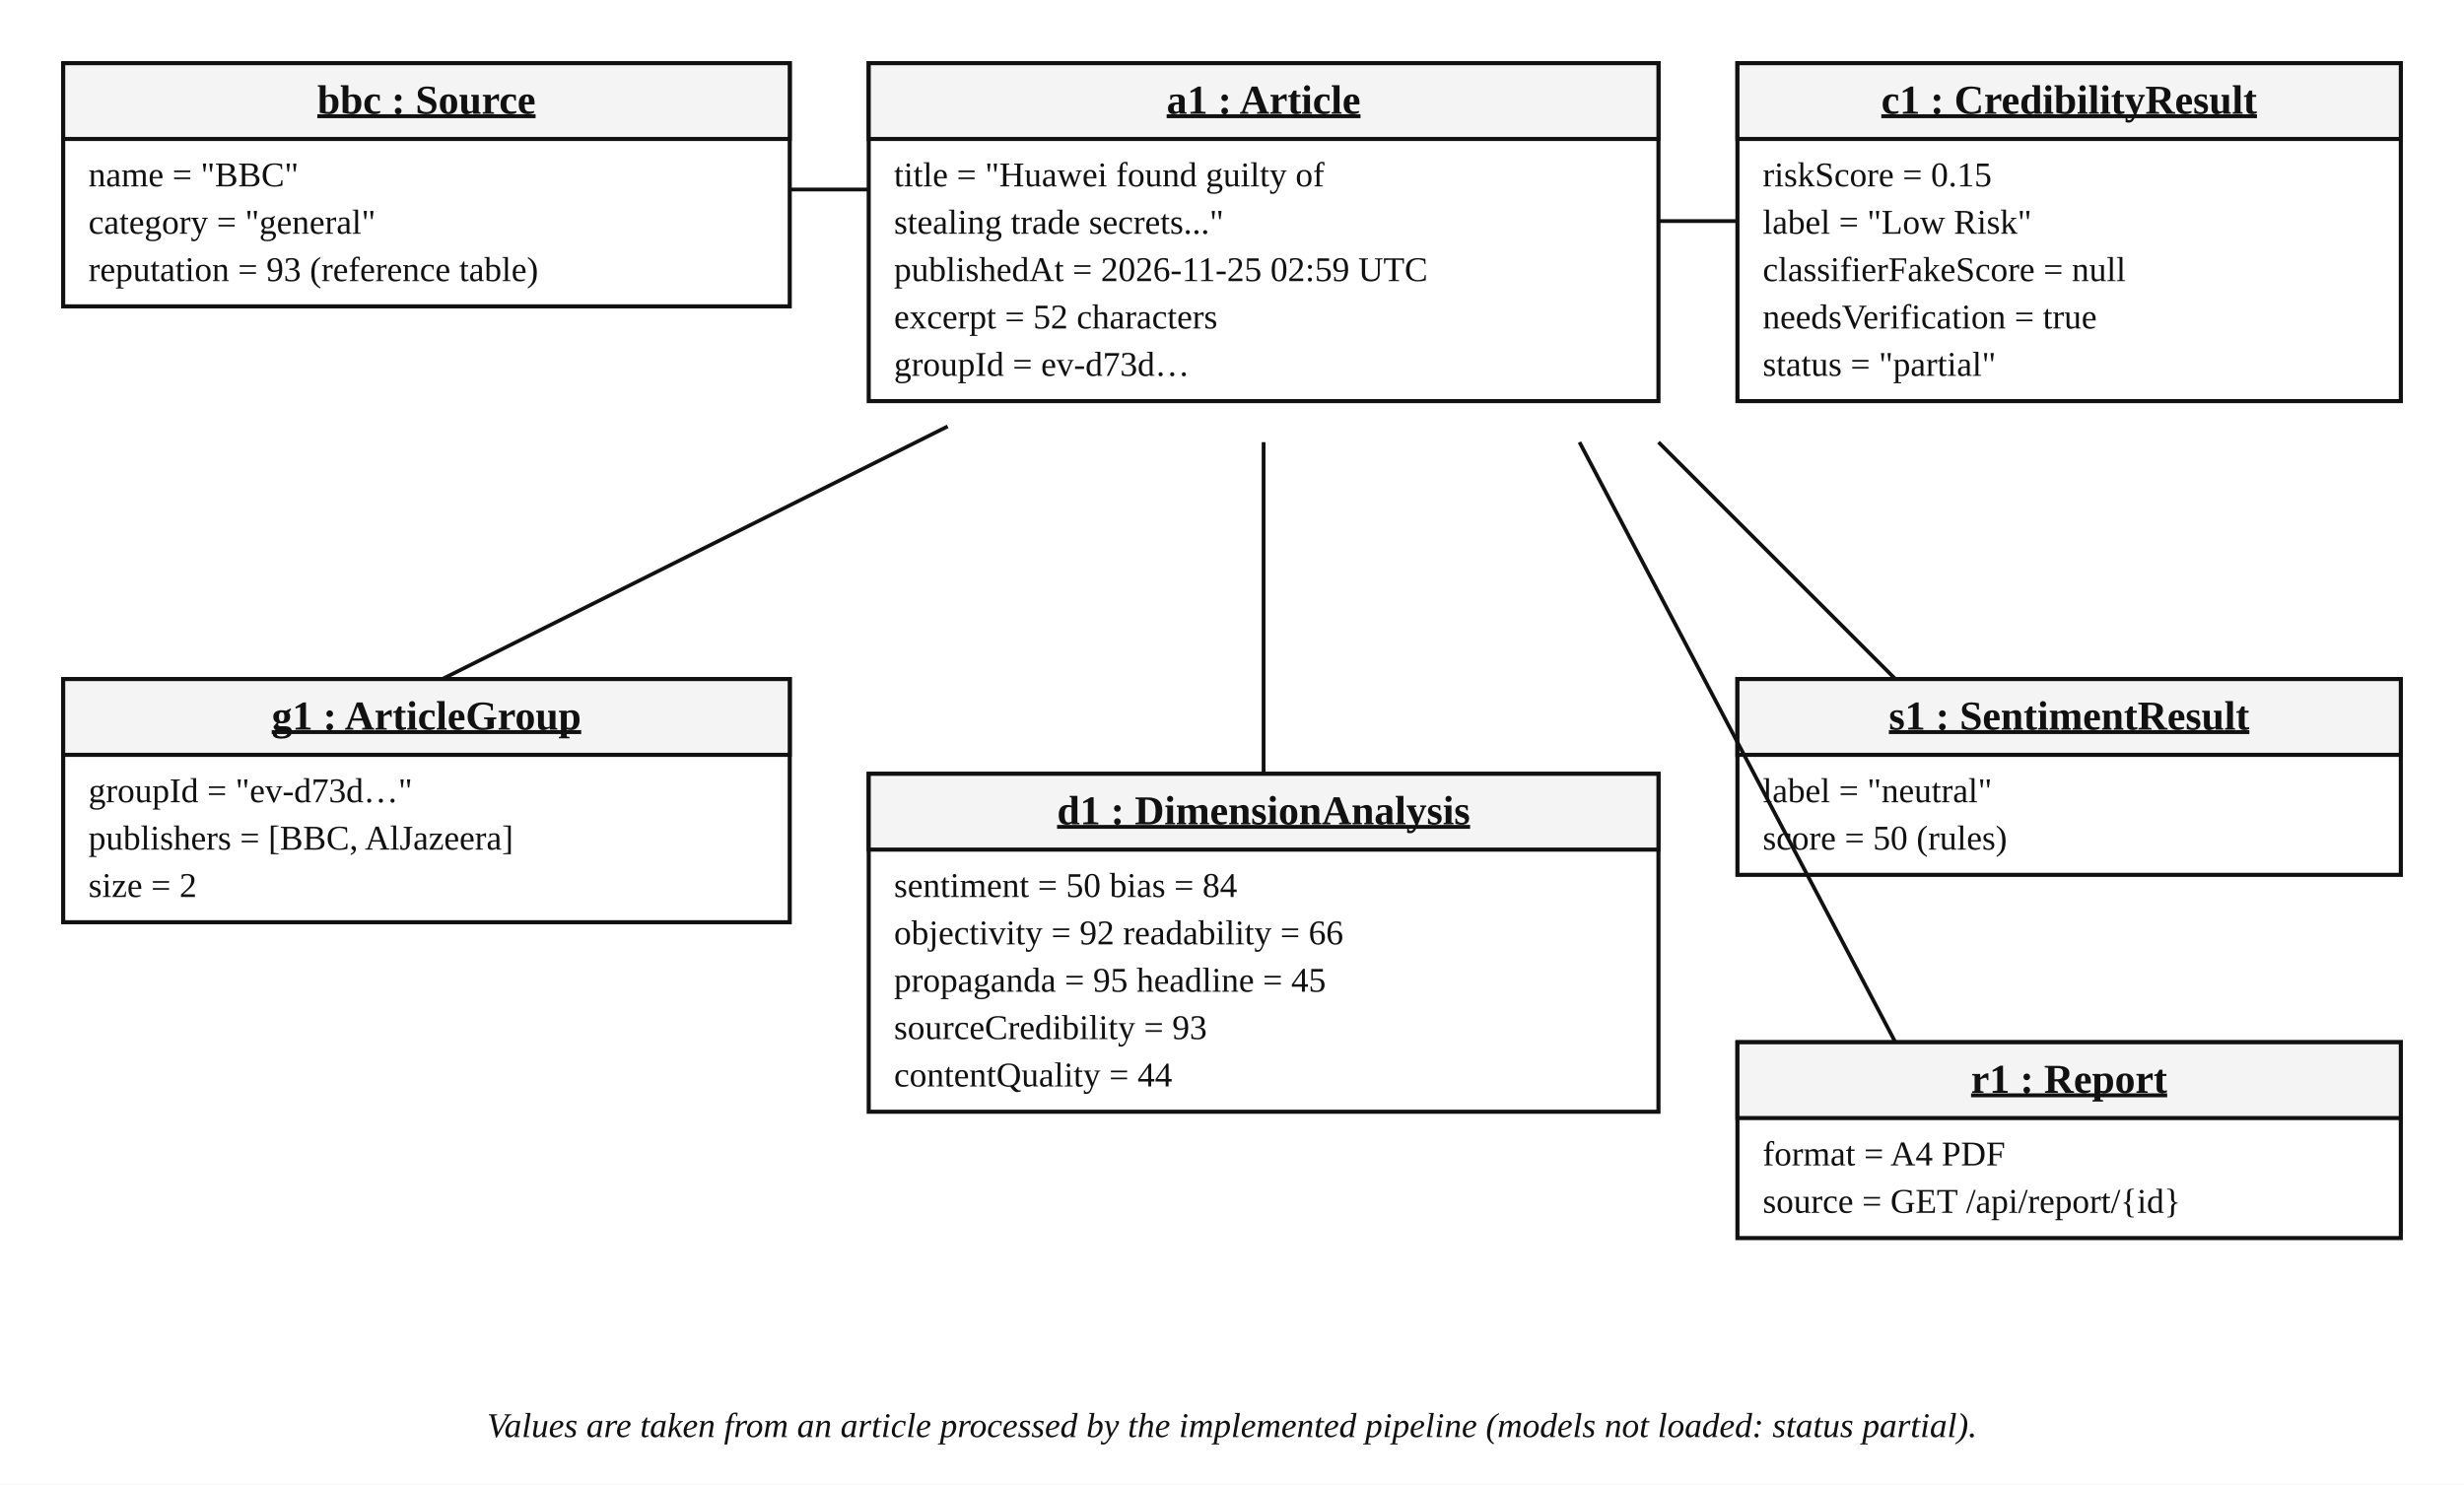
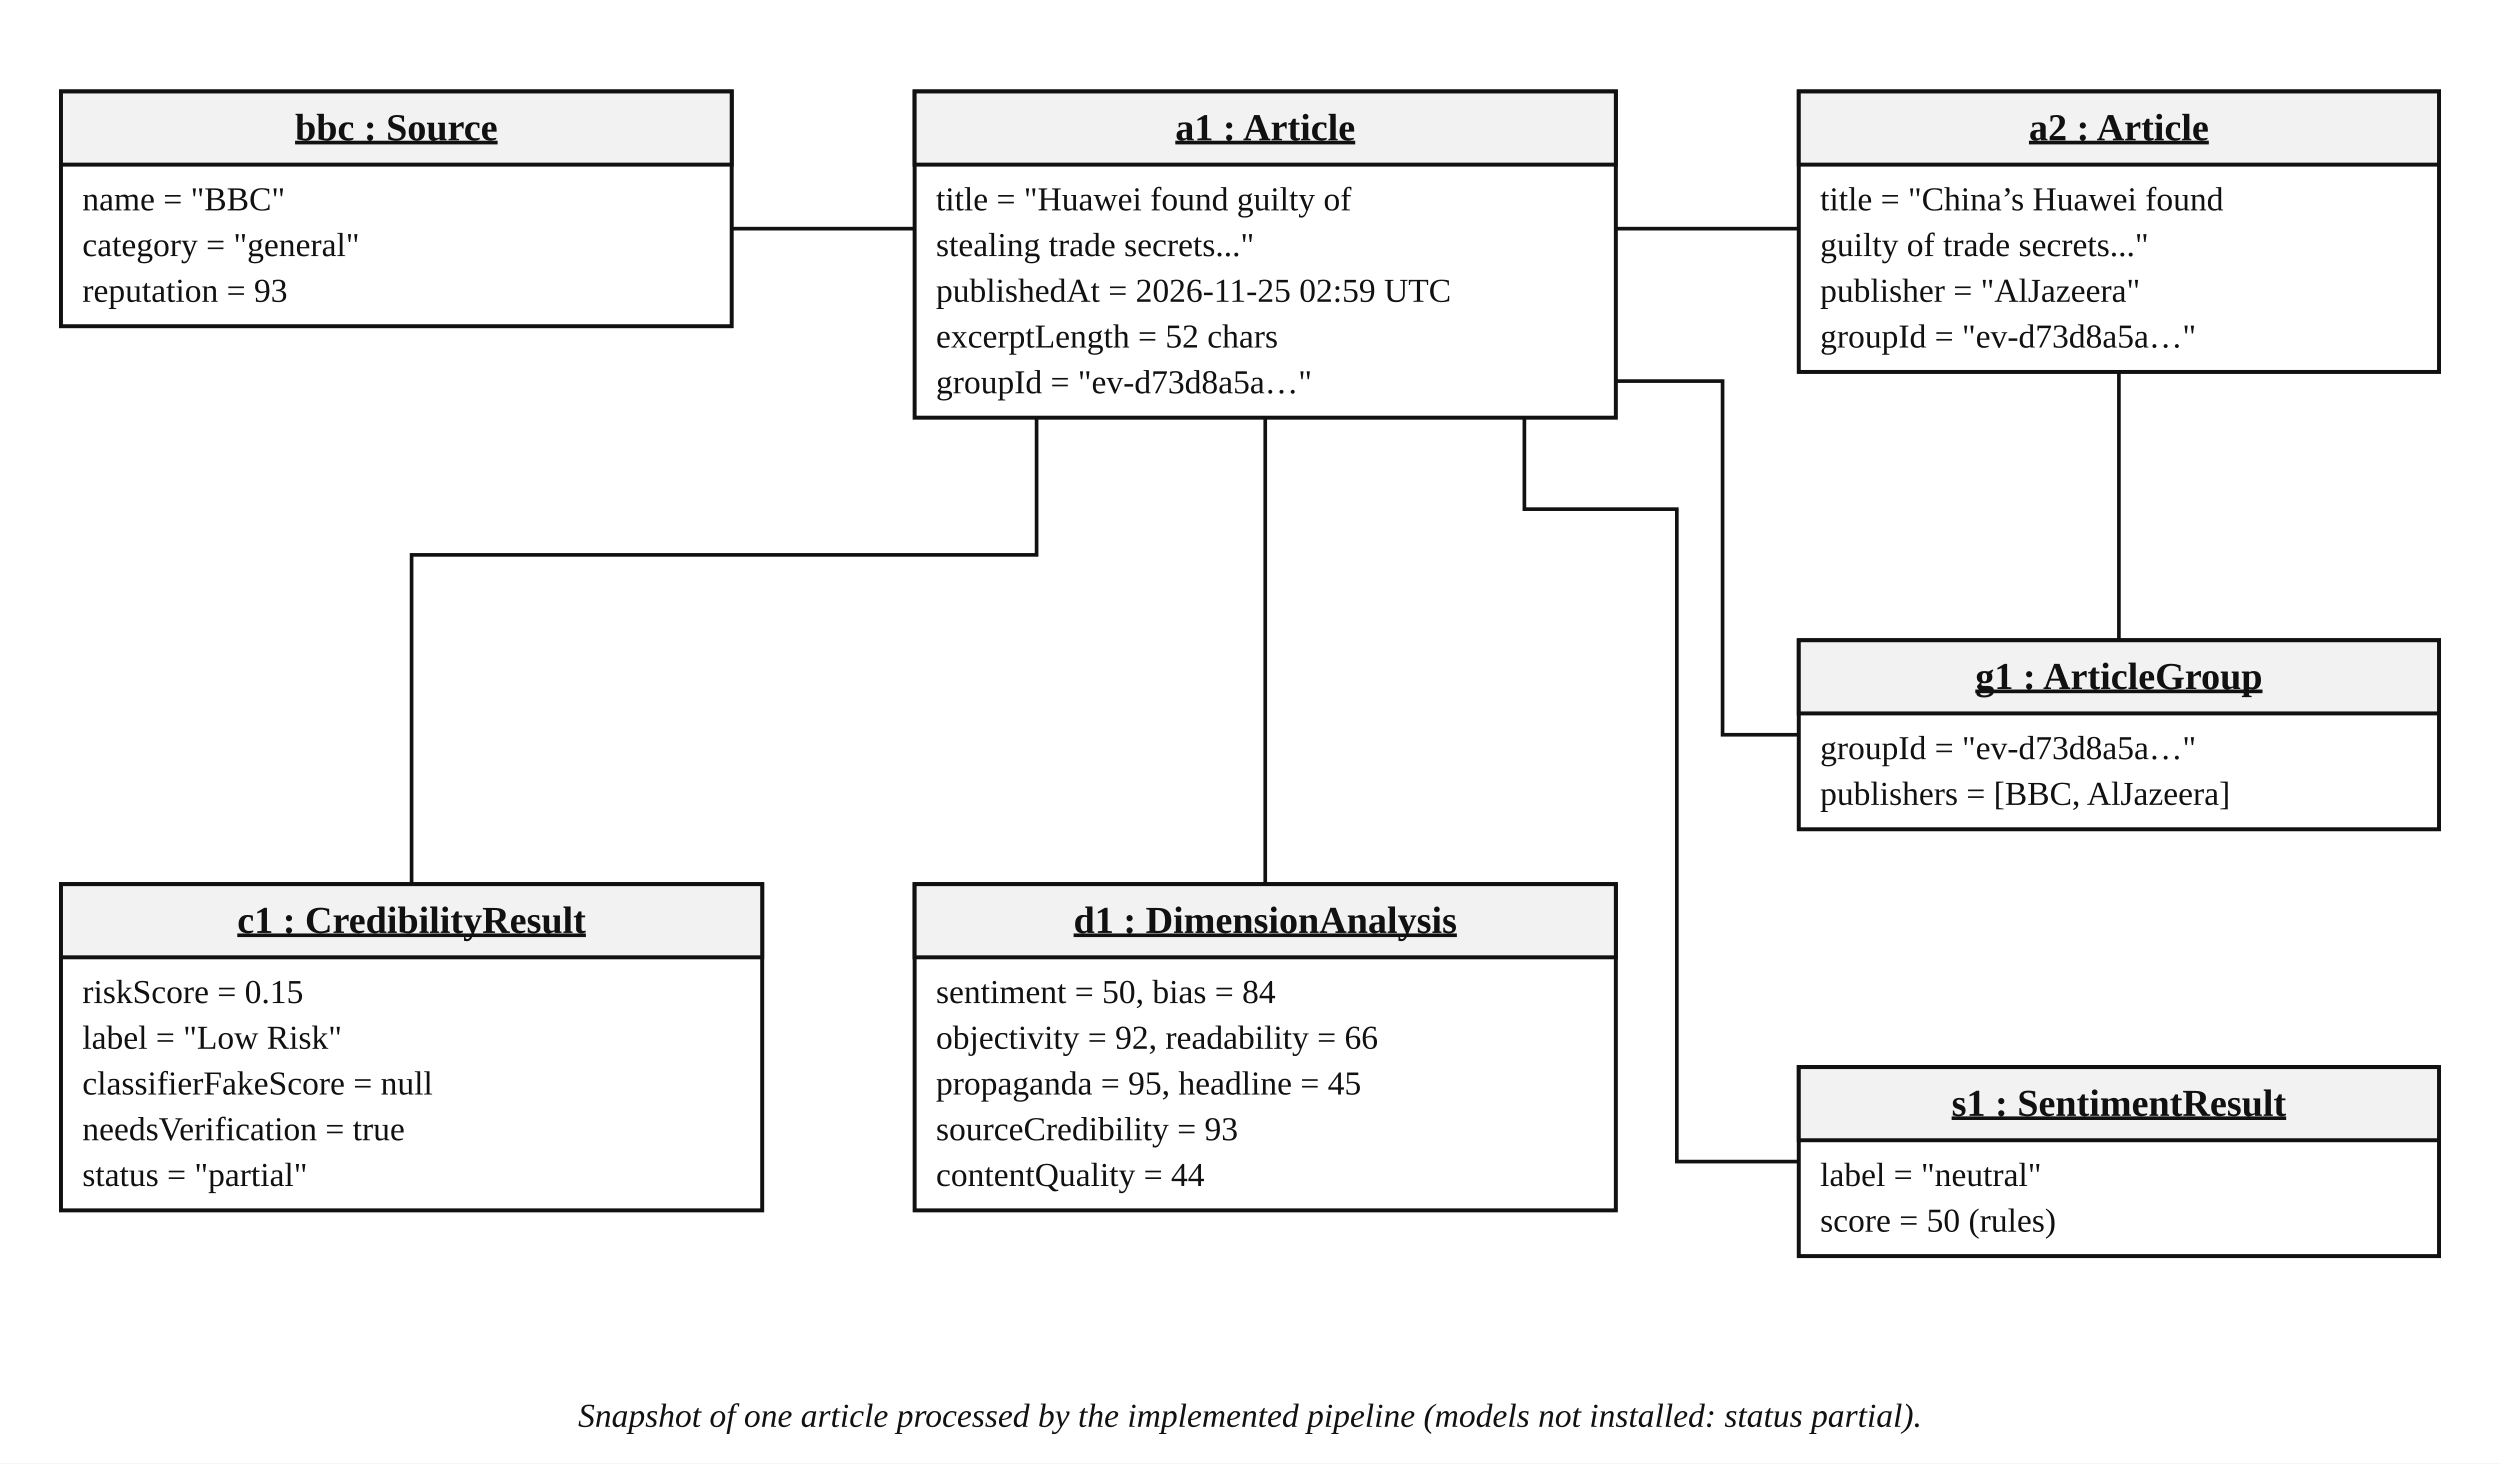
- <svg xmlns="http://www.w3.org/2000/svg" viewBox="0 0 780 470" width="780" height="470">
+ <svg xmlns="http://www.w3.org/2000/svg" viewBox="0 0 820 480" width="820" height="480">
  <defs>
-     <marker id="open" viewBox="0 0 10 10" refX="9" refY="5" markerWidth="8" markerHeight="8" orient="auto-start-reverse">
-       <path d="M0,0 L10,5 L0,10" fill="none" stroke="#111" stroke-width="1.4" />
+     <marker id="open" viewBox="0 0 10 10" refX="10" refY="5" markerWidth="9" markerHeight="9" orient="auto-start-reverse">
+       <path d="M0,0 L10,5 L0,10" fill="none" stroke="#111" stroke-width="1.3" />
    </marker>
-     <marker id="solid" viewBox="0 0 10 10" refX="9" refY="5" markerWidth="8" markerHeight="8" orient="auto-start-reverse">
+     <marker id="solid" viewBox="0 0 10 10" refX="10" refY="5" markerWidth="8" markerHeight="8" orient="auto-start-reverse">
      <path d="M0,0 L10,5 L0,10 z" fill="#111" />
    </marker>
-     <marker id="tri" viewBox="0 0 10 10" refX="9" refY="5" markerWidth="11" markerHeight="11" orient="auto-start-reverse">
-       <path d="M0,0 L10,5 L0,10 z" fill="white" stroke="#111" />
+     <marker id="diamond" viewBox="0 0 16 10" refX="16" refY="5" markerWidth="16" markerHeight="10" markerUnits="userSpaceOnUse" orient="auto-start-reverse">
+       <path d="M0,5 L8,0 L16,5 L8,10 z" fill="#111" />
    </marker>
  </defs>
  <rect width="100%" height="100%" fill="white" />
-   <rect x="20" y="20" width="230" height="77" rx="0" fill="white" stroke="#111" stroke-width="1.3" />
-   <rect x="20" y="20" width="230" height="24" rx="0" fill="#f4f4f4" stroke="#111" stroke-width="1.3" />
-   <text x="135.0" y="36" font-size="13" text-anchor="middle" font-weight="bold" font-style="normal" text-decoration="underline" font-family="Times New Roman, serif" fill="#111">bbc : Source</text>
-   <text x="28" y="59" font-size="11" text-anchor="start" font-weight="normal" font-style="normal" font-family="Times New Roman, serif" fill="#111">name = "BBC"</text>
-   <text x="28" y="74" font-size="11" text-anchor="start" font-weight="normal" font-style="normal" font-family="Times New Roman, serif" fill="#111">category = "general"</text>
-   <text x="28" y="89" font-size="11" text-anchor="start" font-weight="normal" font-style="normal" font-family="Times New Roman, serif" fill="#111">reputation = 93 (reference table)</text>
-   <rect x="275" y="20" width="250" height="107" rx="0" fill="white" stroke="#111" stroke-width="1.3" />
-   <rect x="275" y="20" width="250" height="24" rx="0" fill="#f4f4f4" stroke="#111" stroke-width="1.3" />
-   <text x="400.0" y="36" font-size="13" text-anchor="middle" font-weight="bold" font-style="normal" text-decoration="underline" font-family="Times New Roman, serif" fill="#111">a1 : Article</text>
-   <text x="283" y="59" font-size="11" text-anchor="start" font-weight="normal" font-style="normal" font-family="Times New Roman, serif" fill="#111">title = "Huawei found guilty of</text>
-   <text x="283" y="74" font-size="11" text-anchor="start" font-weight="normal" font-style="normal" font-family="Times New Roman, serif" fill="#111">   stealing trade secrets..."</text>
-   <text x="283" y="89" font-size="11" text-anchor="start" font-weight="normal" font-style="normal" font-family="Times New Roman, serif" fill="#111">publishedAt = 2026-11-25 02:59 UTC</text>
-   <text x="283" y="104" font-size="11" text-anchor="start" font-weight="normal" font-style="normal" font-family="Times New Roman, serif" fill="#111">excerpt = 52 characters</text>
-   <text x="283" y="119" font-size="11" text-anchor="start" font-weight="normal" font-style="normal" font-family="Times New Roman, serif" fill="#111">groupId = ev-d73d…</text>
-   <rect x="550" y="20" width="210" height="107" rx="0" fill="white" stroke="#111" stroke-width="1.3" />
-   <rect x="550" y="20" width="210" height="24" rx="0" fill="#f4f4f4" stroke="#111" stroke-width="1.3" />
-   <text x="655.0" y="36" font-size="13" text-anchor="middle" font-weight="bold" font-style="normal" text-decoration="underline" font-family="Times New Roman, serif" fill="#111">c1 : CredibilityResult</text>
-   <text x="558" y="59" font-size="11" text-anchor="start" font-weight="normal" font-style="normal" font-family="Times New Roman, serif" fill="#111">riskScore = 0.15</text>
-   <text x="558" y="74" font-size="11" text-anchor="start" font-weight="normal" font-style="normal" font-family="Times New Roman, serif" fill="#111">label = "Low Risk"</text>
-   <text x="558" y="89" font-size="11" text-anchor="start" font-weight="normal" font-style="normal" font-family="Times New Roman, serif" fill="#111">classifierFakeScore = null</text>
-   <text x="558" y="104" font-size="11" text-anchor="start" font-weight="normal" font-style="normal" font-family="Times New Roman, serif" fill="#111">needsVerification = true</text>
-   <text x="558" y="119" font-size="11" text-anchor="start" font-weight="normal" font-style="normal" font-family="Times New Roman, serif" fill="#111">status = "partial"</text>
-   <rect x="20" y="215" width="230" height="77" rx="0" fill="white" stroke="#111" stroke-width="1.3" />
-   <rect x="20" y="215" width="230" height="24" rx="0" fill="#f4f4f4" stroke="#111" stroke-width="1.3" />
-   <text x="135.0" y="231" font-size="13" text-anchor="middle" font-weight="bold" font-style="normal" text-decoration="underline" font-family="Times New Roman, serif" fill="#111">g1 : ArticleGroup</text>
-   <text x="28" y="254" font-size="11" text-anchor="start" font-weight="normal" font-style="normal" font-family="Times New Roman, serif" fill="#111">groupId = "ev-d73d…"</text>
-   <text x="28" y="269" font-size="11" text-anchor="start" font-weight="normal" font-style="normal" font-family="Times New Roman, serif" fill="#111">publishers = [BBC, AlJazeera]</text>
-   <text x="28" y="284" font-size="11" text-anchor="start" font-weight="normal" font-style="normal" font-family="Times New Roman, serif" fill="#111">size = 2</text>
-   <rect x="275" y="245" width="250" height="107" rx="0" fill="white" stroke="#111" stroke-width="1.3" />
-   <rect x="275" y="245" width="250" height="24" rx="0" fill="#f4f4f4" stroke="#111" stroke-width="1.3" />
-   <text x="400.0" y="261" font-size="13" text-anchor="middle" font-weight="bold" font-style="normal" text-decoration="underline" font-family="Times New Roman, serif" fill="#111">d1 : DimensionAnalysis</text>
-   <text x="283" y="284" font-size="11" text-anchor="start" font-weight="normal" font-style="normal" font-family="Times New Roman, serif" fill="#111">sentiment = 50   bias = 84</text>
-   <text x="283" y="299" font-size="11" text-anchor="start" font-weight="normal" font-style="normal" font-family="Times New Roman, serif" fill="#111">objectivity = 92   readability = 66</text>
-   <text x="283" y="314" font-size="11" text-anchor="start" font-weight="normal" font-style="normal" font-family="Times New Roman, serif" fill="#111">propaganda = 95   headline = 45</text>
-   <text x="283" y="329" font-size="11" text-anchor="start" font-weight="normal" font-style="normal" font-family="Times New Roman, serif" fill="#111">sourceCredibility = 93</text>
-   <text x="283" y="344" font-size="11" text-anchor="start" font-weight="normal" font-style="normal" font-family="Times New Roman, serif" fill="#111">contentQuality = 44</text>
-   <rect x="550" y="215" width="210" height="62" rx="0" fill="white" stroke="#111" stroke-width="1.3" />
-   <rect x="550" y="215" width="210" height="24" rx="0" fill="#f4f4f4" stroke="#111" stroke-width="1.3" />
-   <text x="655.0" y="231" font-size="13" text-anchor="middle" font-weight="bold" font-style="normal" text-decoration="underline" font-family="Times New Roman, serif" fill="#111">s1 : SentimentResult</text>
-   <text x="558" y="254" font-size="11" text-anchor="start" font-weight="normal" font-style="normal" font-family="Times New Roman, serif" fill="#111">label = "neutral"</text>
-   <text x="558" y="269" font-size="11" text-anchor="start" font-weight="normal" font-style="normal" font-family="Times New Roman, serif" fill="#111">score = 50 (rules)</text>
-   <rect x="550" y="330" width="210" height="62" rx="0" fill="white" stroke="#111" stroke-width="1.3" />
-   <rect x="550" y="330" width="210" height="24" rx="0" fill="#f4f4f4" stroke="#111" stroke-width="1.3" />
-   <text x="655.0" y="346" font-size="13" text-anchor="middle" font-weight="bold" font-style="normal" text-decoration="underline" font-family="Times New Roman, serif" fill="#111">r1 : Report</text>
-   <text x="558" y="369" font-size="11" text-anchor="start" font-weight="normal" font-style="normal" font-family="Times New Roman, serif" fill="#111">format = A4 PDF</text>
-   <text x="558" y="384" font-size="11" text-anchor="start" font-weight="normal" font-style="normal" font-family="Times New Roman, serif" fill="#111">source = GET /api/report/{id}</text>
-   <line x1="250" y1="60" x2="275" y2="60" stroke="#111" stroke-width="1.2" />
-   <line x1="525" y1="70" x2="550" y2="70" stroke="#111" stroke-width="1.2" />
-   <line x1="140" y1="215" x2="300" y2="135" stroke="#111" stroke-width="1.2" />
-   <line x1="400" y1="140" x2="400" y2="245" stroke="#111" stroke-width="1.2" />
-   <line x1="525" y1="140" x2="600" y2="215" stroke="#111" stroke-width="1.2" />
-   <line x1="500" y1="140" x2="600" y2="330" stroke="#111" stroke-width="1.2" />
-   <text x="390" y="455" font-size="11" text-anchor="middle" font-weight="normal" font-style="italic" font-family="Times New Roman, serif" fill="#111">Values are taken from an article processed by the implemented pipeline (models not loaded: status partial).</text>
+   <rect x="20" y="30" width="220" height="77" rx="0" fill="white" stroke="#111" stroke-width="1.3" />
+   <rect x="20" y="30" width="220" height="24" rx="0" fill="#f2f2f2" stroke="#111" stroke-width="1.3" />
+   <text x="130.0" y="46" font-size="12.5" text-anchor="middle" font-weight="bold" font-style="normal" text-decoration="underline" font-family="Liberation Serif, Times New Roman, serif" fill="#111">bbc : Source</text>
+   <text x="27" y="69" font-size="11" text-anchor="start" font-weight="normal" font-style="normal" font-family="Liberation Serif, Times New Roman, serif" fill="#111">name = "BBC"</text>
+   <text x="27" y="84" font-size="11" text-anchor="start" font-weight="normal" font-style="normal" font-family="Liberation Serif, Times New Roman, serif" fill="#111">category = "general"</text>
+   <text x="27" y="99" font-size="11" text-anchor="start" font-weight="normal" font-style="normal" font-family="Liberation Serif, Times New Roman, serif" fill="#111">reputation = 93</text>
+   <rect x="300" y="30" width="230" height="107" rx="0" fill="white" stroke="#111" stroke-width="1.3" />
+   <rect x="300" y="30" width="230" height="24" rx="0" fill="#f2f2f2" stroke="#111" stroke-width="1.3" />
+   <text x="415.0" y="46" font-size="12.5" text-anchor="middle" font-weight="bold" font-style="normal" text-decoration="underline" font-family="Liberation Serif, Times New Roman, serif" fill="#111">a1 : Article</text>
+   <text x="307" y="69" font-size="11" text-anchor="start" font-weight="normal" font-style="normal" font-family="Liberation Serif, Times New Roman, serif" fill="#111">title = "Huawei found guilty of</text>
+   <text x="307" y="84" font-size="11" text-anchor="start" font-weight="normal" font-style="normal" font-family="Liberation Serif, Times New Roman, serif" fill="#111">   stealing trade secrets..."</text>
+   <text x="307" y="99" font-size="11" text-anchor="start" font-weight="normal" font-style="normal" font-family="Liberation Serif, Times New Roman, serif" fill="#111">publishedAt = 2026-11-25 02:59 UTC</text>
+   <text x="307" y="114" font-size="11" text-anchor="start" font-weight="normal" font-style="normal" font-family="Liberation Serif, Times New Roman, serif" fill="#111">excerptLength = 52 chars</text>
+   <text x="307" y="129" font-size="11" text-anchor="start" font-weight="normal" font-style="normal" font-family="Liberation Serif, Times New Roman, serif" fill="#111">groupId = "ev-d73d8a5a…"</text>
+   <rect x="590" y="30" width="210" height="92" rx="0" fill="white" stroke="#111" stroke-width="1.3" />
+   <rect x="590" y="30" width="210" height="24" rx="0" fill="#f2f2f2" stroke="#111" stroke-width="1.3" />
+   <text x="695.0" y="46" font-size="12.5" text-anchor="middle" font-weight="bold" font-style="normal" text-decoration="underline" font-family="Liberation Serif, Times New Roman, serif" fill="#111">a2 : Article</text>
+   <text x="597" y="69" font-size="11" text-anchor="start" font-weight="normal" font-style="normal" font-family="Liberation Serif, Times New Roman, serif" fill="#111">title = "China’s Huawei found</text>
+   <text x="597" y="84" font-size="11" text-anchor="start" font-weight="normal" font-style="normal" font-family="Liberation Serif, Times New Roman, serif" fill="#111">   guilty of trade secrets..."</text>
+   <text x="597" y="99" font-size="11" text-anchor="start" font-weight="normal" font-style="normal" font-family="Liberation Serif, Times New Roman, serif" fill="#111">publisher = "AlJazeera"</text>
+   <text x="597" y="114" font-size="11" text-anchor="start" font-weight="normal" font-style="normal" font-family="Liberation Serif, Times New Roman, serif" fill="#111">groupId = "ev-d73d8a5a…"</text>
+   <rect x="590" y="210" width="210" height="62" rx="0" fill="white" stroke="#111" stroke-width="1.3" />
+   <rect x="590" y="210" width="210" height="24" rx="0" fill="#f2f2f2" stroke="#111" stroke-width="1.3" />
+   <text x="695.0" y="226" font-size="12.5" text-anchor="middle" font-weight="bold" font-style="normal" text-decoration="underline" font-family="Liberation Serif, Times New Roman, serif" fill="#111">g1 : ArticleGroup</text>
+   <text x="597" y="249" font-size="11" text-anchor="start" font-weight="normal" font-style="normal" font-family="Liberation Serif, Times New Roman, serif" fill="#111">groupId = "ev-d73d8a5a…"</text>
+   <text x="597" y="264" font-size="11" text-anchor="start" font-weight="normal" font-style="normal" font-family="Liberation Serif, Times New Roman, serif" fill="#111">publishers = [BBC, AlJazeera]</text>
+   <rect x="20" y="290" width="230" height="107" rx="0" fill="white" stroke="#111" stroke-width="1.3" />
+   <rect x="20" y="290" width="230" height="24" rx="0" fill="#f2f2f2" stroke="#111" stroke-width="1.3" />
+   <text x="135.0" y="306" font-size="12.5" text-anchor="middle" font-weight="bold" font-style="normal" text-decoration="underline" font-family="Liberation Serif, Times New Roman, serif" fill="#111">c1 : CredibilityResult</text>
+   <text x="27" y="329" font-size="11" text-anchor="start" font-weight="normal" font-style="normal" font-family="Liberation Serif, Times New Roman, serif" fill="#111">riskScore = 0.15</text>
+   <text x="27" y="344" font-size="11" text-anchor="start" font-weight="normal" font-style="normal" font-family="Liberation Serif, Times New Roman, serif" fill="#111">label = "Low Risk"</text>
+   <text x="27" y="359" font-size="11" text-anchor="start" font-weight="normal" font-style="normal" font-family="Liberation Serif, Times New Roman, serif" fill="#111">classifierFakeScore = null</text>
+   <text x="27" y="374" font-size="11" text-anchor="start" font-weight="normal" font-style="normal" font-family="Liberation Serif, Times New Roman, serif" fill="#111">needsVerification = true</text>
+   <text x="27" y="389" font-size="11" text-anchor="start" font-weight="normal" font-style="normal" font-family="Liberation Serif, Times New Roman, serif" fill="#111">status = "partial"</text>
+   <rect x="300" y="290" width="230" height="107" rx="0" fill="white" stroke="#111" stroke-width="1.3" />
+   <rect x="300" y="290" width="230" height="24" rx="0" fill="#f2f2f2" stroke="#111" stroke-width="1.3" />
+   <text x="415.0" y="306" font-size="12.5" text-anchor="middle" font-weight="bold" font-style="normal" text-decoration="underline" font-family="Liberation Serif, Times New Roman, serif" fill="#111">d1 : DimensionAnalysis</text>
+   <text x="307" y="329" font-size="11" text-anchor="start" font-weight="normal" font-style="normal" font-family="Liberation Serif, Times New Roman, serif" fill="#111">sentiment = 50, bias = 84</text>
+   <text x="307" y="344" font-size="11" text-anchor="start" font-weight="normal" font-style="normal" font-family="Liberation Serif, Times New Roman, serif" fill="#111">objectivity = 92, readability = 66</text>
+   <text x="307" y="359" font-size="11" text-anchor="start" font-weight="normal" font-style="normal" font-family="Liberation Serif, Times New Roman, serif" fill="#111">propaganda = 95, headline = 45</text>
+   <text x="307" y="374" font-size="11" text-anchor="start" font-weight="normal" font-style="normal" font-family="Liberation Serif, Times New Roman, serif" fill="#111">sourceCredibility = 93</text>
+   <text x="307" y="389" font-size="11" text-anchor="start" font-weight="normal" font-style="normal" font-family="Liberation Serif, Times New Roman, serif" fill="#111">contentQuality = 44</text>
+   <rect x="590" y="350" width="210" height="62" rx="0" fill="white" stroke="#111" stroke-width="1.3" />
+   <rect x="590" y="350" width="210" height="24" rx="0" fill="#f2f2f2" stroke="#111" stroke-width="1.3" />
+   <text x="695.0" y="366" font-size="12.5" text-anchor="middle" font-weight="bold" font-style="normal" text-decoration="underline" font-family="Liberation Serif, Times New Roman, serif" fill="#111">s1 : SentimentResult</text>
+   <text x="597" y="389" font-size="11" text-anchor="start" font-weight="normal" font-style="normal" font-family="Liberation Serif, Times New Roman, serif" fill="#111">label = "neutral"</text>
+   <text x="597" y="404" font-size="11" text-anchor="start" font-weight="normal" font-style="normal" font-family="Liberation Serif, Times New Roman, serif" fill="#111">score = 50 (rules)</text>
+   <polyline points="240,75 300,75" fill="none" stroke="#111" stroke-width="1.2" />
+   <polyline points="530,75 590,75" fill="none" stroke="#111" stroke-width="1.2" />
+   <polyline points="695.0,122 695.0,210" fill="none" stroke="#111" stroke-width="1.2" />
+   <polyline points="530,125 565,125 565,241.0 590,241.0" fill="none" stroke="#111" stroke-width="1.2" />
+   <polyline points="340,137 340,182 135.0,182 135.0,290" fill="none" stroke="#111" stroke-width="1.2" />
+   <polyline points="415,137 415,290" fill="none" stroke="#111" stroke-width="1.2" />
+   <polyline points="500,137 500,167 550,167 550,381.0 590,381.0" fill="none" stroke="#111" stroke-width="1.2" />
+   <text x="410" y="468" font-size="11" text-anchor="middle" font-weight="normal" font-style="italic" font-family="Liberation Serif, Times New Roman, serif" fill="#111">Snapshot of one article processed by the implemented pipeline (models not installed: status partial).</text>
</svg>
